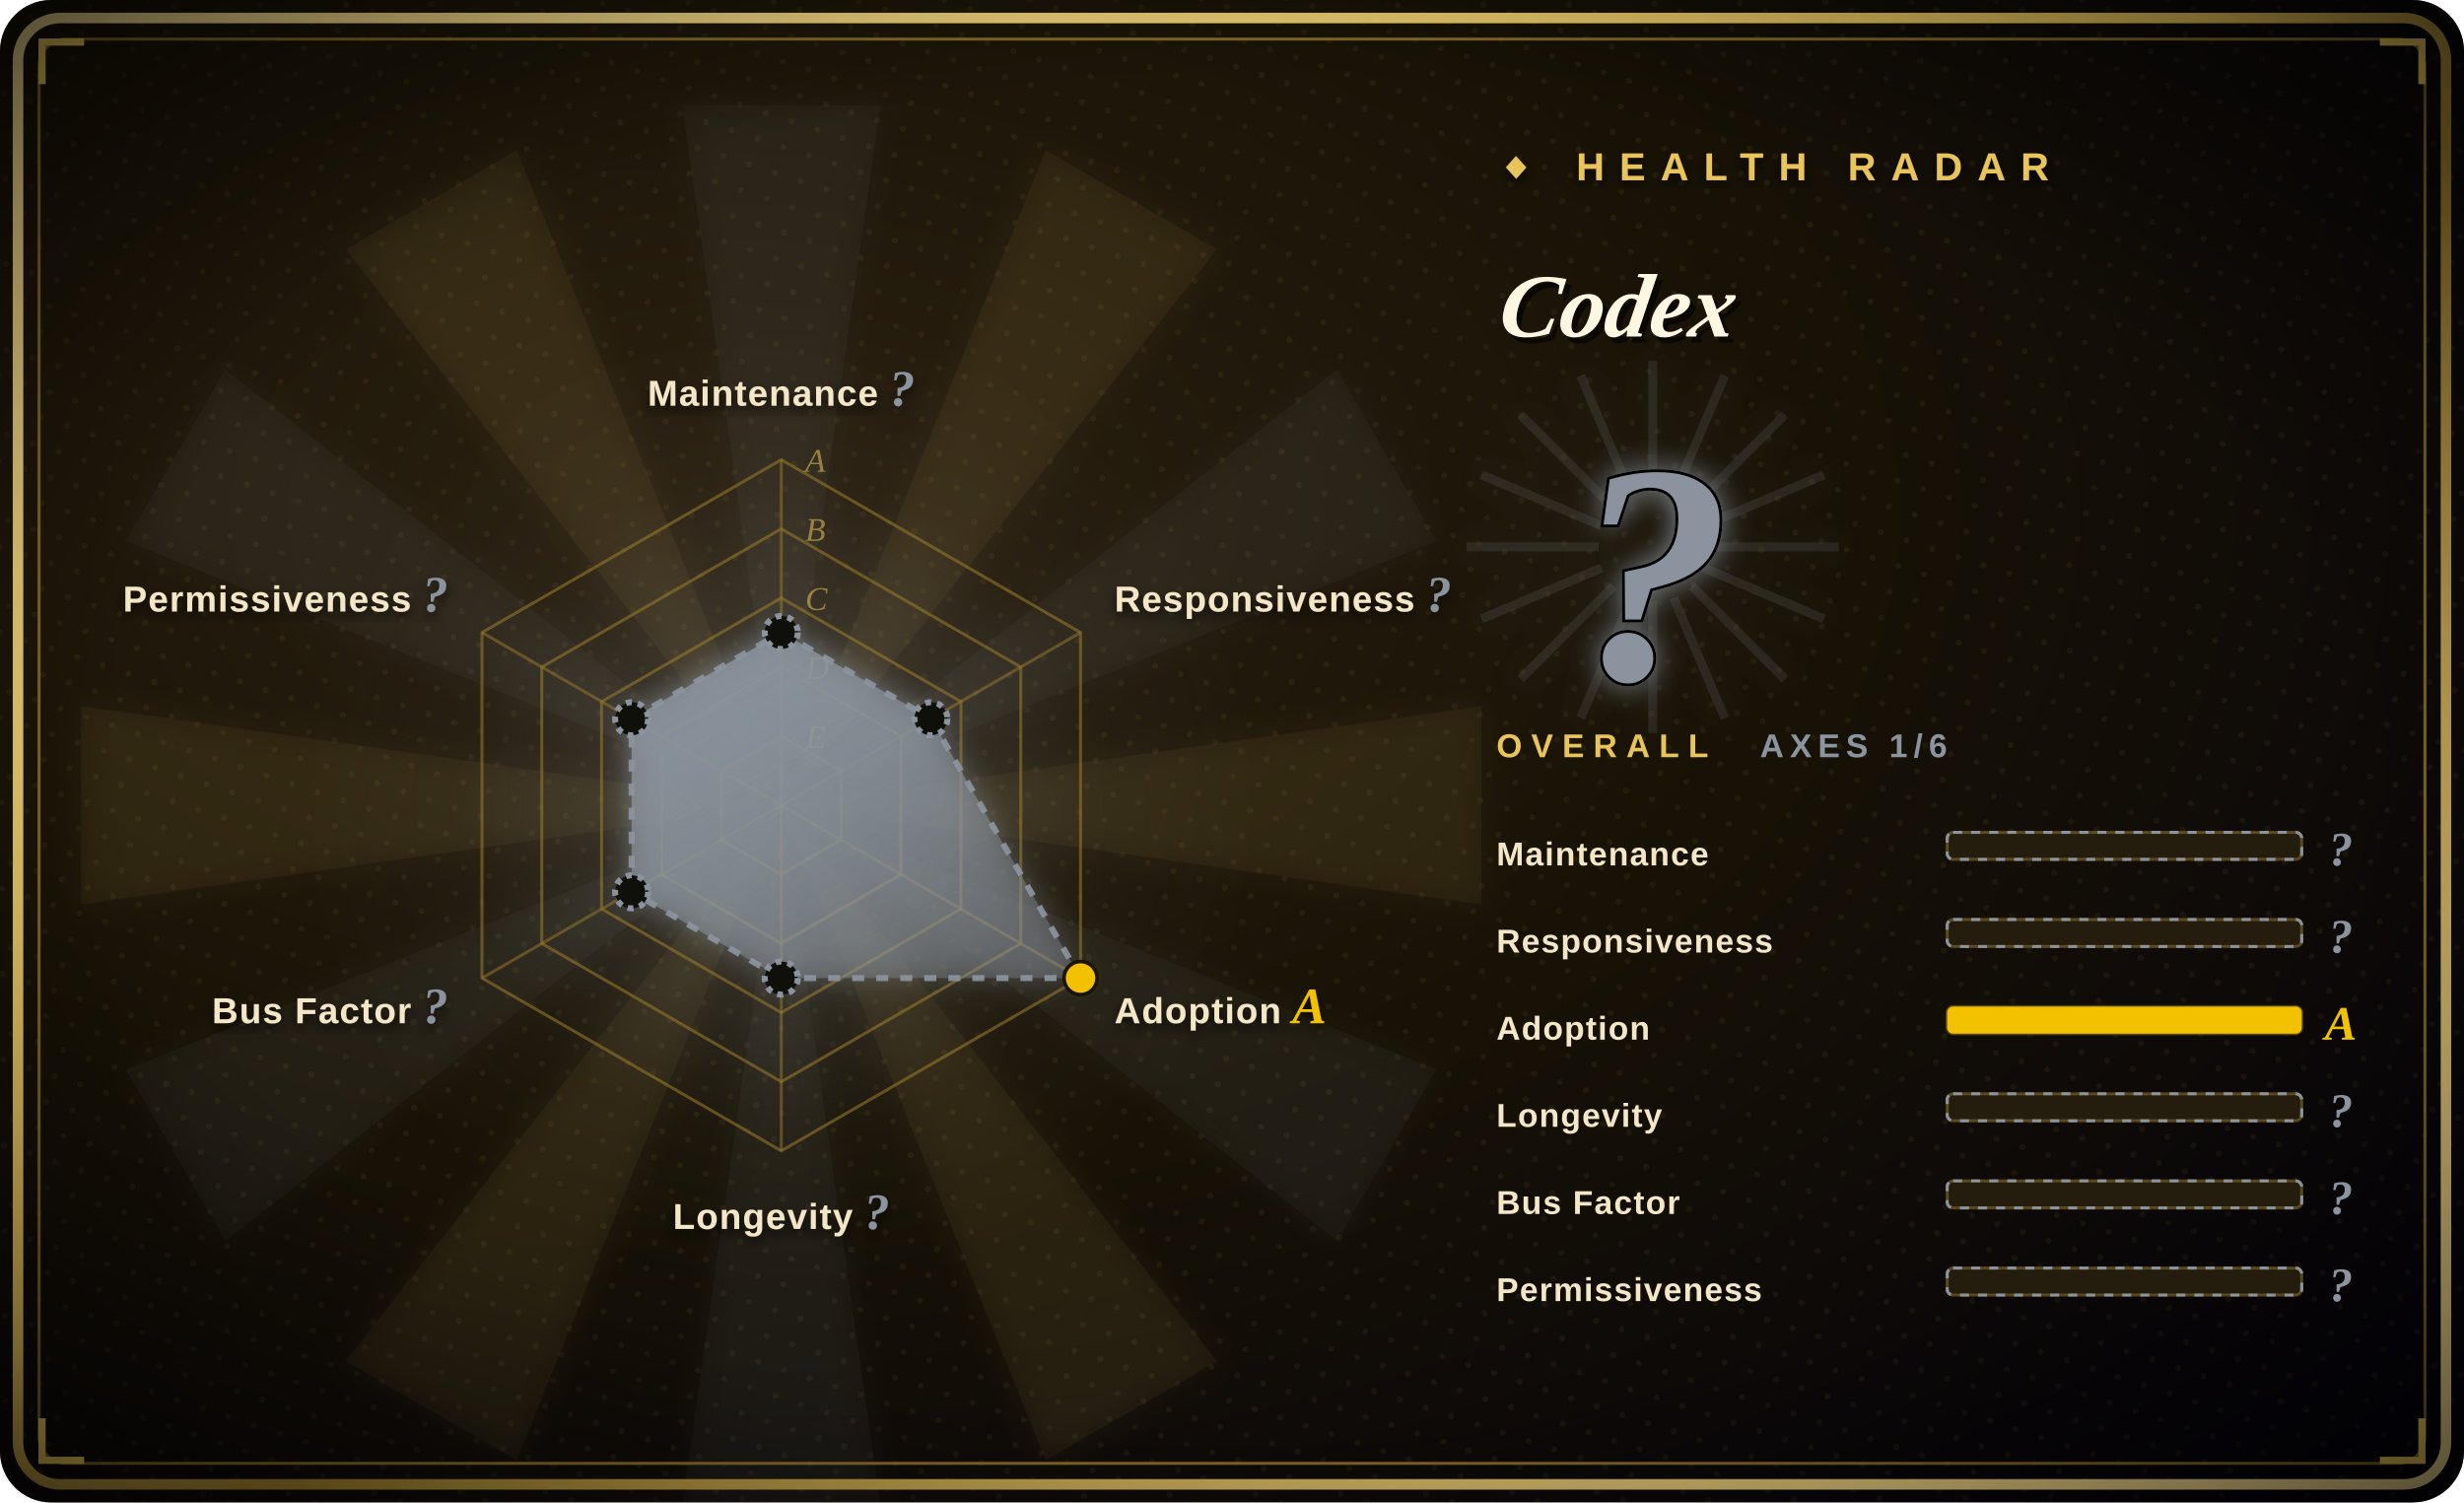
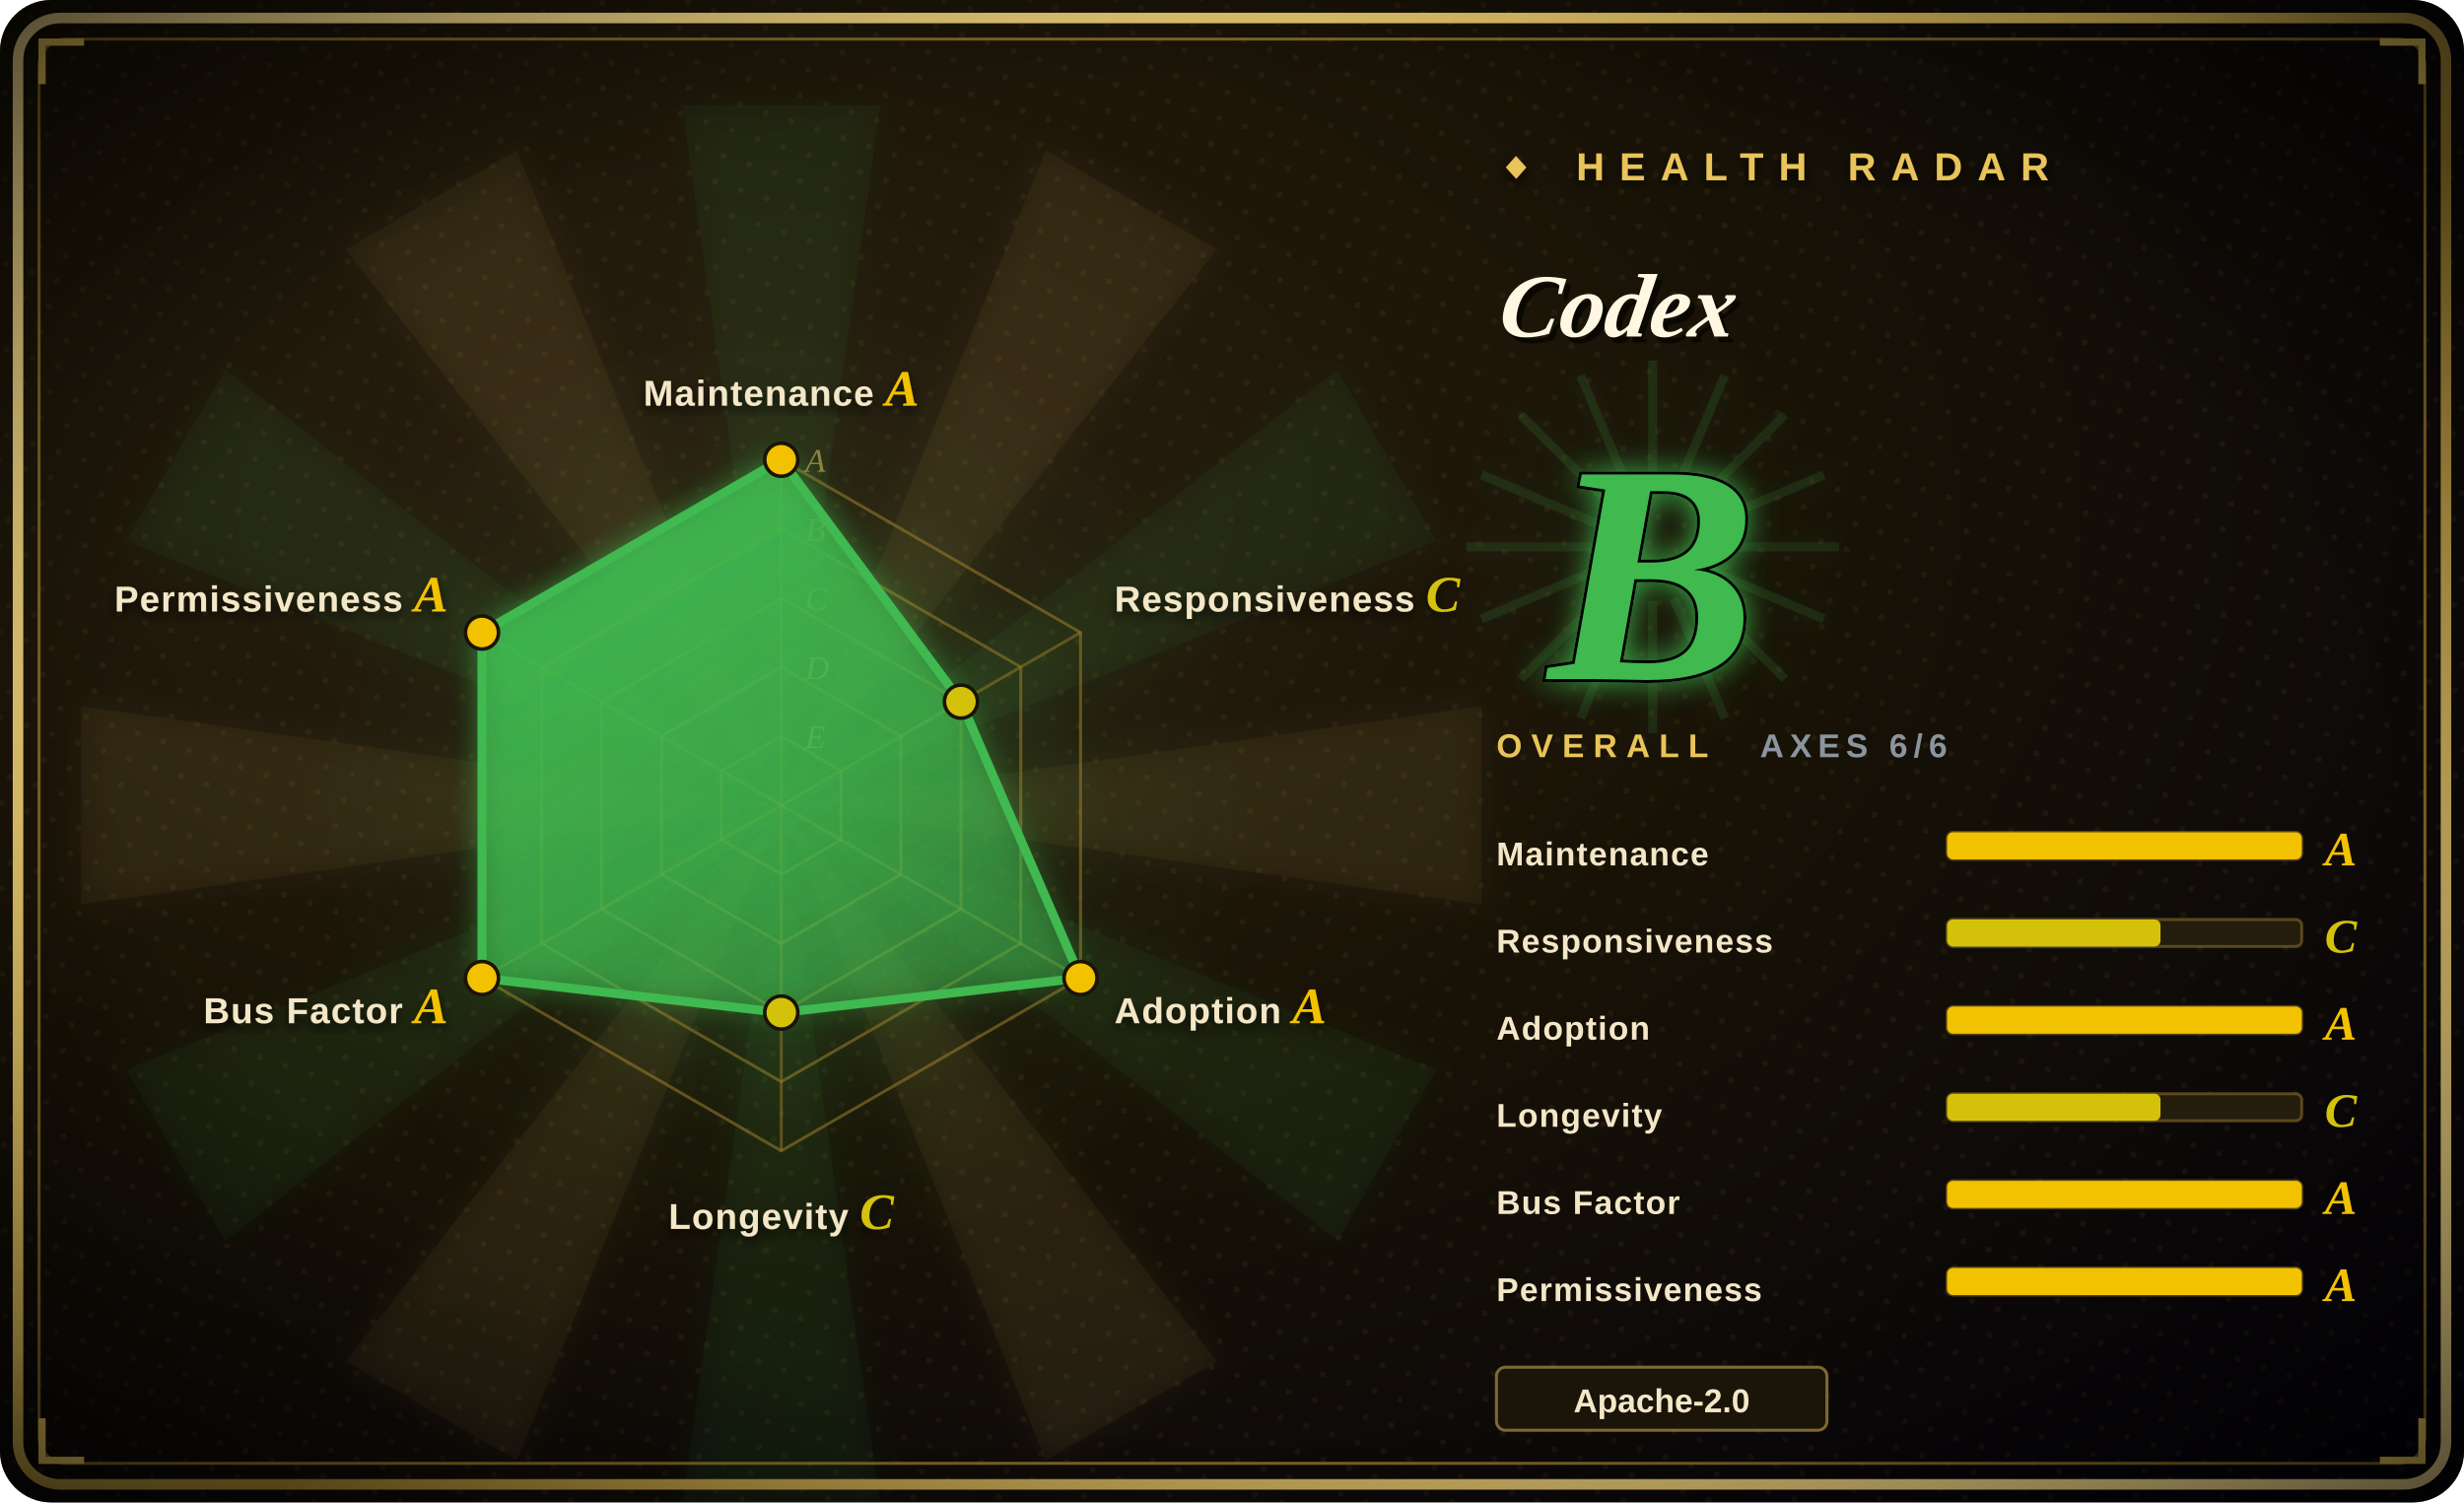
<svg xmlns="http://www.w3.org/2000/svg" width="820" height="500" viewBox="0 0 820 500">
  <defs>
    <radialGradient id="bg" cx="30%" cy="34%" r="90%">
      <stop offset="0%" stop-color="#2a2010" />
      <stop offset="48%" stop-color="#181206" />
      <stop offset="100%" stop-color="#05030a" />
    </radialGradient>
    <radialGradient id="vig" cx="50%" cy="50%" r="72%">
      <stop offset="62%" stop-color="#000000" stop-opacity="0" />
      <stop offset="100%" stop-color="#000000" stop-opacity="0.72" />
    </radialGradient>
    <linearGradient id="frame" x1="0" y1="0" x2="1" y2="1">
      <stop offset="0%" stop-color="#f6dd92" />
      <stop offset="45%" stop-color="#E8C45A" />
      <stop offset="55%" stop-color="#9c7d2a" />
      <stop offset="100%" stop-color="#f6dd92" />
    </linearGradient>
    <linearGradient id="poly" x1="0" y1="0" x2="0.7" y2="1">
-       <stop offset="0%" stop-color="#8B949E" stop-opacity="0.92" />
-       <stop offset="100%" stop-color="#8B949E" stop-opacity="0.34" />
+       <stop offset="0%" stop-color="#3FB950" stop-opacity="0.92" />
+       <stop offset="100%" stop-color="#3FB950" stop-opacity="0.34" />
    </linearGradient>
    <radialGradient id="halo" cx="50%" cy="50%" r="50%">
-       <stop offset="0%" stop-color="#8B949E" stop-opacity="0.34" />
-       <stop offset="68%" stop-color="#8B949E" stop-opacity="0.04" />
-       <stop offset="100%" stop-color="#8B949E" stop-opacity="0" />
+       <stop offset="0%" stop-color="#3FB950" stop-opacity="0.34" />
+       <stop offset="68%" stop-color="#3FB950" stop-opacity="0.04" />
+       <stop offset="100%" stop-color="#3FB950" stop-opacity="0" />
    </radialGradient>
    <filter id="glow" x="-60%" y="-60%" width="220%" height="220%">
      <feGaussianBlur stdDeviation="5" result="b" />
      <feMerge>
        <feMergeNode in="b" />
        <feMergeNode in="SourceGraphic" />
      </feMerge>
    </filter>
    <filter id="soft" x="-30%" y="-30%" width="160%" height="160%">
      <feDropShadow dx="0" dy="2" stdDeviation="2" flood-color="#000" flood-opacity="0.7" />
    </filter>
    <pattern id="halftone" width="9" height="9" patternUnits="userSpaceOnUse" patternTransform="rotate(18)">
      <circle cx="2" cy="2" r="1" fill="#E8C45A" fill-opacity="0.06" />
    </pattern>
  </defs>
  <rect width="820" height="500" rx="17" fill="url(#bg)" />
  <rect width="820" height="500" rx="17" fill="url(#halftone)" />
  <g opacity="0.5" filter="url(#glow)">
    <path d="M260,268 L493,235 L493,301 Z" fill="#E8C45A" fill-opacity="0.10" />
-     <path d="M260,268 L478,356 L445,413 Z" fill="#8B949E" fill-opacity="0.10" />
+     <path d="M260,268 L478,356 L445,413 Z" fill="#3FB950" fill-opacity="0.10" />
    <path d="M260,268 L405,453 L348,486 Z" fill="#E8C45A" fill-opacity="0.10" />
-     <path d="M260,268 L293,501 L227,501 Z" fill="#8B949E" fill-opacity="0.10" />
+     <path d="M260,268 L293,501 L227,501 Z" fill="#3FB950" fill-opacity="0.10" />
    <path d="M260,268 L172,486 L115,453 Z" fill="#E8C45A" fill-opacity="0.10" />
-     <path d="M260,268 L75,413 L42,356 Z" fill="#8B949E" fill-opacity="0.10" />
+     <path d="M260,268 L75,413 L42,356 Z" fill="#3FB950" fill-opacity="0.10" />
    <path d="M260,268 L27,301 L27,235 Z" fill="#E8C45A" fill-opacity="0.10" />
-     <path d="M260,268 L42,180 L75,123 Z" fill="#8B949E" fill-opacity="0.10" />
+     <path d="M260,268 L42,180 L75,123 Z" fill="#3FB950" fill-opacity="0.10" />
    <path d="M260,268 L115,83 L172,50 Z" fill="#E8C45A" fill-opacity="0.10" />
-     <path d="M260,268 L227,35 L293,35 Z" fill="#8B949E" fill-opacity="0.10" />
+     <path d="M260,268 L227,35 L293,35 Z" fill="#3FB950" fill-opacity="0.10" />
    <path d="M260,268 L348,50 L405,83 Z" fill="#E8C45A" fill-opacity="0.10" />
-     <path d="M260,268 L445,123 L478,180 Z" fill="#8B949E" fill-opacity="0.10" />
+     <path d="M260,268 L445,123 L478,180 Z" fill="#3FB950" fill-opacity="0.10" />
  </g>
  <circle cx="260" cy="268" r="161" fill="url(#halo)" />
  <rect x="6" y="6" width="808" height="488" rx="14" fill="none" stroke="url(#frame)" stroke-width="3.5" />
  <rect x="13" y="13" width="794" height="474" rx="9" fill="none" stroke="#9c7d2a" stroke-width="1" stroke-opacity="0.8" />
  <path d="M14,28 L14,14 L28,14" fill="none" stroke="#E8C45A" stroke-width="2.4" />
  <path d="M806,28 L806,14 L792,14" fill="none" stroke="#E8C45A" stroke-width="2.4" />
  <path d="M14,472 L14,486 L28,486" fill="none" stroke="#E8C45A" stroke-width="2.4" />
  <path d="M806,472 L806,486 L792,486" fill="none" stroke="#E8C45A" stroke-width="2.4" />
  <rect width="820" height="500" rx="17" fill="url(#vig)" />
  <polygon points="260.0,153.0 359.6,210.5 359.6,325.5 260.0,383.0 160.4,325.5 160.4,210.5" fill="none" stroke="#9c7d2a" stroke-opacity="0.55" stroke-width="1" />
  <polygon points="260.0,176.0 339.7,222.0 339.7,314.0 260.0,360.0 180.3,314.0 180.3,222.0" fill="none" stroke="#9c7d2a" stroke-opacity="0.55" stroke-width="1" />
  <polygon points="260.0,199.0 319.8,233.5 319.8,302.5 260.0,337.0 200.2,302.5 200.2,233.5" fill="none" stroke="#9c7d2a" stroke-opacity="0.55" stroke-width="1" />
  <polygon points="260.0,222.0 299.8,245.0 299.8,291.0 260.0,314.0 220.2,291.0 220.2,245.0" fill="none" stroke="#9c7d2a" stroke-opacity="0.55" stroke-width="1" />
  <polygon points="260.0,245.0 279.9,256.5 279.9,279.5 260.0,291.0 240.1,279.5 240.1,256.5" fill="none" stroke="#9c7d2a" stroke-opacity="0.55" stroke-width="1" />
  <line x1="260" y1="268" x2="260.0" y2="153.0" stroke="#9c7d2a" stroke-opacity="0.5" stroke-width="1" />
  <line x1="260" y1="268" x2="359.6" y2="210.5" stroke="#9c7d2a" stroke-opacity="0.5" stroke-width="1" />
  <line x1="260" y1="268" x2="359.6" y2="325.5" stroke="#9c7d2a" stroke-opacity="0.5" stroke-width="1" />
  <line x1="260" y1="268" x2="260.0" y2="383.0" stroke="#9c7d2a" stroke-opacity="0.5" stroke-width="1" />
  <line x1="260" y1="268" x2="160.4" y2="325.5" stroke="#9c7d2a" stroke-opacity="0.5" stroke-width="1" />
  <line x1="260" y1="268" x2="160.4" y2="210.5" stroke="#9c7d2a" stroke-opacity="0.5" stroke-width="1" />
  <text x="268" y="157.0" font-size="11" font-style="italic" fill="#E8C45A" fill-opacity="0.55" font-family="'Georgia','Times New Roman',serif">A</text>
  <text x="268" y="180.0" font-size="11" font-style="italic" fill="#E8C45A" fill-opacity="0.55" font-family="'Georgia','Times New Roman',serif">B</text>
  <text x="268" y="203.0" font-size="11" font-style="italic" fill="#E8C45A" fill-opacity="0.55" font-family="'Georgia','Times New Roman',serif">C</text>
  <text x="268" y="226.0" font-size="11" font-style="italic" fill="#E8C45A" fill-opacity="0.55" font-family="'Georgia','Times New Roman',serif">D</text>
  <text x="268" y="249.0" font-size="11" font-style="italic" fill="#E8C45A" fill-opacity="0.55" font-family="'Georgia','Times New Roman',serif">E</text>
-   <polygon points="260.0,210.5 309.8,239.2 359.6,325.5 260.0,325.5 210.2,296.8 210.2,239.2" fill="url(#poly)" filter="url(#glow)" />
-   <line x1="260.0" y1="210.5" x2="309.8" y2="239.2" stroke="#8B949E" stroke-width="2" stroke-dasharray="4 4" stroke-opacity="0.92" />
-   <line x1="309.8" y1="239.2" x2="359.6" y2="325.5" stroke="#8B949E" stroke-width="2" stroke-dasharray="4 4" stroke-opacity="0.92" />
-   <line x1="359.6" y1="325.5" x2="260.0" y2="325.5" stroke="#8B949E" stroke-width="2" stroke-dasharray="4 4" stroke-opacity="0.92" />
-   <line x1="260.0" y1="325.5" x2="210.2" y2="296.8" stroke="#8B949E" stroke-width="2" stroke-dasharray="4 4" stroke-opacity="0.92" />
-   <line x1="210.2" y1="296.8" x2="210.2" y2="239.2" stroke="#8B949E" stroke-width="2" stroke-dasharray="4 4" stroke-opacity="0.92" />
-   <line x1="210.2" y1="239.2" x2="260.0" y2="210.5" stroke="#8B949E" stroke-width="2" stroke-dasharray="4 4" stroke-opacity="0.92" />
-   <circle cx="260.0" cy="210.5" r="5.5" fill="#10100b" stroke="#8B949E" stroke-width="2" stroke-dasharray="2 2" />
-   <circle cx="309.8" cy="239.2" r="5.5" fill="#10100b" stroke="#8B949E" stroke-width="2" stroke-dasharray="2 2" />
+   <polygon points="260.0,153.0 319.8,233.5 359.6,325.5 260.0,337.0 160.4,325.5 160.4,210.5" fill="url(#poly)" filter="url(#glow)" />
+   <line x1="260.0" y1="153.0" x2="319.8" y2="233.5" stroke="#3FB950" stroke-width="3" />
+   <line x1="319.8" y1="233.5" x2="359.6" y2="325.5" stroke="#3FB950" stroke-width="3" />
+   <line x1="359.6" y1="325.5" x2="260.0" y2="337.0" stroke="#3FB950" stroke-width="3" />
+   <line x1="260.0" y1="337.0" x2="160.4" y2="325.5" stroke="#3FB950" stroke-width="3" />
+   <line x1="160.4" y1="325.5" x2="160.4" y2="210.5" stroke="#3FB950" stroke-width="3" />
+   <line x1="160.4" y1="210.5" x2="260.0" y2="153.0" stroke="#3FB950" stroke-width="3" />
+   <circle cx="260.0" cy="153.0" r="5.5" fill="#F2C200" stroke="#1a1306" stroke-width="1.2" />
+   <circle cx="319.8" cy="233.5" r="5.5" fill="#D4C20A" stroke="#1a1306" stroke-width="1.2" />
  <circle cx="359.6" cy="325.5" r="5.5" fill="#F2C200" stroke="#1a1306" stroke-width="1.2" />
-   <circle cx="260.0" cy="325.5" r="5.5" fill="#10100b" stroke="#8B949E" stroke-width="2" stroke-dasharray="2 2" />
-   <circle cx="210.2" cy="296.8" r="5.5" fill="#10100b" stroke="#8B949E" stroke-width="2" stroke-dasharray="2 2" />
-   <circle cx="210.2" cy="239.2" r="5.5" fill="#10100b" stroke="#8B949E" stroke-width="2" stroke-dasharray="2 2" />
-   <text x="260.0" y="135.0" font-size="12" font-weight="900" fill="#f3e7c8" text-anchor="middle" font-family="'Arial Black','Helvetica Neue',Arial,sans-serif" letter-spacing="0.4" filter="url(#soft)">Maintenance <tspan fill="#8B949E" font-family="'Georgia','Times New Roman',serif" font-style="italic" font-size="17">?</tspan>
+   <circle cx="260.0" cy="337.0" r="5.5" fill="#D4C20A" stroke="#1a1306" stroke-width="1.2" />
+   <circle cx="160.4" cy="325.5" r="5.5" fill="#F2C200" stroke="#1a1306" stroke-width="1.2" />
+   <circle cx="160.4" cy="210.5" r="5.5" fill="#F2C200" stroke="#1a1306" stroke-width="1.2" />
+   <text x="260.0" y="135.0" font-size="12" font-weight="900" fill="#f3e7c8" text-anchor="middle" font-family="'Arial Black','Helvetica Neue',Arial,sans-serif" letter-spacing="0.4" filter="url(#soft)">Maintenance <tspan fill="#F2C200" font-family="'Georgia','Times New Roman',serif" font-style="italic" font-size="17">A</tspan>
  </text>
-   <text x="370.9" y="203.5" font-size="12" font-weight="900" fill="#f3e7c8" text-anchor="start" font-family="'Arial Black','Helvetica Neue',Arial,sans-serif" letter-spacing="0.4" filter="url(#soft)">Responsiveness <tspan fill="#8B949E" font-family="'Georgia','Times New Roman',serif" font-style="italic" font-size="17">?</tspan>
+   <text x="370.9" y="203.5" font-size="12" font-weight="900" fill="#f3e7c8" text-anchor="start" font-family="'Arial Black','Helvetica Neue',Arial,sans-serif" letter-spacing="0.4" filter="url(#soft)">Responsiveness <tspan fill="#D4C20A" font-family="'Georgia','Times New Roman',serif" font-style="italic" font-size="17">C</tspan>
  </text>
  <text x="370.9" y="340.5" font-size="12" font-weight="900" fill="#f3e7c8" text-anchor="start" font-family="'Arial Black','Helvetica Neue',Arial,sans-serif" letter-spacing="0.4" filter="url(#soft)">Adoption <tspan fill="#F2C200" font-family="'Georgia','Times New Roman',serif" font-style="italic" font-size="17">A</tspan>
  </text>
-   <text x="260.0" y="409.0" font-size="12" font-weight="900" fill="#f3e7c8" text-anchor="middle" font-family="'Arial Black','Helvetica Neue',Arial,sans-serif" letter-spacing="0.4" filter="url(#soft)">Longevity <tspan fill="#8B949E" font-family="'Georgia','Times New Roman',serif" font-style="italic" font-size="17">?</tspan>
+   <text x="260.0" y="409.0" font-size="12" font-weight="900" fill="#f3e7c8" text-anchor="middle" font-family="'Arial Black','Helvetica Neue',Arial,sans-serif" letter-spacing="0.4" filter="url(#soft)">Longevity <tspan fill="#D4C20A" font-family="'Georgia','Times New Roman',serif" font-style="italic" font-size="17">C</tspan>
  </text>
-   <text x="149.1" y="340.5" font-size="12" font-weight="900" fill="#f3e7c8" text-anchor="end" font-family="'Arial Black','Helvetica Neue',Arial,sans-serif" letter-spacing="0.4" filter="url(#soft)">Bus Factor <tspan fill="#8B949E" font-family="'Georgia','Times New Roman',serif" font-style="italic" font-size="17">?</tspan>
+   <text x="149.1" y="340.5" font-size="12" font-weight="900" fill="#f3e7c8" text-anchor="end" font-family="'Arial Black','Helvetica Neue',Arial,sans-serif" letter-spacing="0.4" filter="url(#soft)">Bus Factor <tspan fill="#F2C200" font-family="'Georgia','Times New Roman',serif" font-style="italic" font-size="17">A</tspan>
  </text>
-   <text x="149.1" y="203.5" font-size="12" font-weight="900" fill="#f3e7c8" text-anchor="end" font-family="'Arial Black','Helvetica Neue',Arial,sans-serif" letter-spacing="0.4" filter="url(#soft)">Permissiveness <tspan fill="#8B949E" font-family="'Georgia','Times New Roman',serif" font-style="italic" font-size="17">?</tspan>
+   <text x="149.1" y="203.5" font-size="12" font-weight="900" fill="#f3e7c8" text-anchor="end" font-family="'Arial Black','Helvetica Neue',Arial,sans-serif" letter-spacing="0.4" filter="url(#soft)">Permissiveness <tspan fill="#F2C200" font-family="'Georgia','Times New Roman',serif" font-style="italic" font-size="17">A</tspan>
  </text>
  <text x="498" y="60" font-size="13" letter-spacing="5" fill="#E8C45A" font-weight="900" font-family="'Arial Black','Helvetica Neue',Arial,sans-serif" filter="url(#soft)">◆ HEALTH RADAR</text>
  <g transform="translate(498,112) skewX(-9)">
    <text x="2" y="2" font-size="30" font-weight="900" font-style="italic" fill="#000" fill-opacity="0.6" font-family="'Georgia','Times New Roman',serif">Codex</text>
    <text x="0" y="0" font-size="30" font-weight="900" font-style="italic" fill="#fff7e2" font-family="'Georgia','Times New Roman',serif">Codex</text>
  </g>
  <line x1="498" y1="124" x2="648" y2="124" stroke="url(#frame)" stroke-width="2" />
  <g opacity="0.85" filter="url(#glow)">
-     <line x1="568" y1="182" x2="612" y2="182" stroke="#8B949E" stroke-opacity="0.16" stroke-width="3" />
-     <line x1="567" y1="189" x2="607" y2="206" stroke="#8B949E" stroke-opacity="0.16" stroke-width="3" />
-     <line x1="563" y1="195" x2="594" y2="226" stroke="#8B949E" stroke-opacity="0.16" stroke-width="3" />
-     <line x1="557" y1="199" x2="574" y2="239" stroke="#8B949E" stroke-opacity="0.16" stroke-width="3" />
-     <line x1="550" y1="200" x2="550" y2="244" stroke="#8B949E" stroke-opacity="0.16" stroke-width="3" />
-     <line x1="543" y1="199" x2="526" y2="239" stroke="#8B949E" stroke-opacity="0.16" stroke-width="3" />
-     <line x1="537" y1="195" x2="506" y2="226" stroke="#8B949E" stroke-opacity="0.16" stroke-width="3" />
-     <line x1="533" y1="189" x2="493" y2="206" stroke="#8B949E" stroke-opacity="0.16" stroke-width="3" />
-     <line x1="532" y1="182" x2="488" y2="182" stroke="#8B949E" stroke-opacity="0.16" stroke-width="3" />
-     <line x1="533" y1="175" x2="493" y2="158" stroke="#8B949E" stroke-opacity="0.16" stroke-width="3" />
-     <line x1="537" y1="169" x2="506" y2="138" stroke="#8B949E" stroke-opacity="0.16" stroke-width="3" />
-     <line x1="543" y1="165" x2="526" y2="125" stroke="#8B949E" stroke-opacity="0.16" stroke-width="3" />
-     <line x1="550" y1="164" x2="550" y2="120" stroke="#8B949E" stroke-opacity="0.16" stroke-width="3" />
-     <line x1="557" y1="165" x2="574" y2="125" stroke="#8B949E" stroke-opacity="0.16" stroke-width="3" />
-     <line x1="563" y1="169" x2="594" y2="138" stroke="#8B949E" stroke-opacity="0.16" stroke-width="3" />
-     <line x1="567" y1="175" x2="607" y2="158" stroke="#8B949E" stroke-opacity="0.16" stroke-width="3" />
+     <line x1="568" y1="182" x2="612" y2="182" stroke="#3FB950" stroke-opacity="0.16" stroke-width="3" />
+     <line x1="567" y1="189" x2="607" y2="206" stroke="#3FB950" stroke-opacity="0.16" stroke-width="3" />
+     <line x1="563" y1="195" x2="594" y2="226" stroke="#3FB950" stroke-opacity="0.16" stroke-width="3" />
+     <line x1="557" y1="199" x2="574" y2="239" stroke="#3FB950" stroke-opacity="0.16" stroke-width="3" />
+     <line x1="550" y1="200" x2="550" y2="244" stroke="#3FB950" stroke-opacity="0.16" stroke-width="3" />
+     <line x1="543" y1="199" x2="526" y2="239" stroke="#3FB950" stroke-opacity="0.16" stroke-width="3" />
+     <line x1="537" y1="195" x2="506" y2="226" stroke="#3FB950" stroke-opacity="0.16" stroke-width="3" />
+     <line x1="533" y1="189" x2="493" y2="206" stroke="#3FB950" stroke-opacity="0.16" stroke-width="3" />
+     <line x1="532" y1="182" x2="488" y2="182" stroke="#3FB950" stroke-opacity="0.16" stroke-width="3" />
+     <line x1="533" y1="175" x2="493" y2="158" stroke="#3FB950" stroke-opacity="0.16" stroke-width="3" />
+     <line x1="537" y1="169" x2="506" y2="138" stroke="#3FB950" stroke-opacity="0.16" stroke-width="3" />
+     <line x1="543" y1="165" x2="526" y2="125" stroke="#3FB950" stroke-opacity="0.16" stroke-width="3" />
+     <line x1="550" y1="164" x2="550" y2="120" stroke="#3FB950" stroke-opacity="0.16" stroke-width="3" />
+     <line x1="557" y1="165" x2="574" y2="125" stroke="#3FB950" stroke-opacity="0.16" stroke-width="3" />
+     <line x1="563" y1="169" x2="594" y2="138" stroke="#3FB950" stroke-opacity="0.16" stroke-width="3" />
+     <line x1="567" y1="175" x2="607" y2="158" stroke="#3FB950" stroke-opacity="0.16" stroke-width="3" />
  </g>
-   <text x="550" y="226" font-size="104" font-weight="900" font-style="italic" text-anchor="middle" fill="#8B949E" stroke="#000" stroke-width="2" paint-order="stroke" font-family="'Georgia','Times New Roman',serif" filter="url(#glow)">?</text>
+   <text x="550" y="226" font-size="104" font-weight="900" font-style="italic" text-anchor="middle" fill="#3FB950" stroke="#000" stroke-width="2" paint-order="stroke" font-family="'Georgia','Times New Roman',serif" filter="url(#glow)">B</text>
  <text x="498" y="252" font-size="11" letter-spacing="3" fill="#E8C45A" font-family="'Arial Black','Helvetica Neue',Arial,sans-serif" font-weight="900">OVERALL</text>
-   <text x="648" y="252" font-size="11" letter-spacing="2" fill="#8B949E" font-family="'Arial Black','Helvetica Neue',Arial,sans-serif" font-weight="900" text-anchor="end">AXES 1/6</text>
+   <text x="648" y="252" font-size="11" letter-spacing="2" fill="#8B949E" font-family="'Arial Black','Helvetica Neue',Arial,sans-serif" font-weight="900" text-anchor="end">AXES 6/6</text>
  <text x="498" y="288" font-size="11" font-weight="900" fill="#f3e7c8" font-family="'Arial Black','Helvetica Neue',Arial,sans-serif" letter-spacing="0.4">Maintenance</text>
  <rect x="648" y="277" width="118" height="9" rx="2" fill="#241d0e" stroke="#9c7d2a" stroke-opacity="0.5" />
-   <rect x="648" y="277" width="118" height="9" rx="2" fill="none" stroke="#8B949E" stroke-dasharray="3 3" />
-   <text x="779" y="288" font-size="16" font-weight="900" font-style="italic" fill="#8B949E" font-family="'Georgia','Times New Roman',serif" text-anchor="middle">?</text>
+   <rect x="648" y="277" width="118" height="9" rx="2" fill="#F2C200" />
+   <text x="779" y="288" font-size="16" font-weight="900" font-style="italic" fill="#F2C200" font-family="'Georgia','Times New Roman',serif" text-anchor="middle">A</text>
  <text x="498" y="317" font-size="11" font-weight="900" fill="#f3e7c8" font-family="'Arial Black','Helvetica Neue',Arial,sans-serif" letter-spacing="0.4">Responsiveness</text>
  <rect x="648" y="306" width="118" height="9" rx="2" fill="#241d0e" stroke="#9c7d2a" stroke-opacity="0.5" />
-   <rect x="648" y="306" width="118" height="9" rx="2" fill="none" stroke="#8B949E" stroke-dasharray="3 3" />
-   <text x="779" y="317" font-size="16" font-weight="900" font-style="italic" fill="#8B949E" font-family="'Georgia','Times New Roman',serif" text-anchor="middle">?</text>
+   <rect x="648" y="306" width="71" height="9" rx="2" fill="#D4C20A" />
+   <text x="779" y="317" font-size="16" font-weight="900" font-style="italic" fill="#D4C20A" font-family="'Georgia','Times New Roman',serif" text-anchor="middle">C</text>
  <text x="498" y="346" font-size="11" font-weight="900" fill="#f3e7c8" font-family="'Arial Black','Helvetica Neue',Arial,sans-serif" letter-spacing="0.4">Adoption</text>
  <rect x="648" y="335" width="118" height="9" rx="2" fill="#241d0e" stroke="#9c7d2a" stroke-opacity="0.5" />
  <rect x="648" y="335" width="118" height="9" rx="2" fill="#F2C200" />
  <text x="779" y="346" font-size="16" font-weight="900" font-style="italic" fill="#F2C200" font-family="'Georgia','Times New Roman',serif" text-anchor="middle">A</text>
  <text x="498" y="375" font-size="11" font-weight="900" fill="#f3e7c8" font-family="'Arial Black','Helvetica Neue',Arial,sans-serif" letter-spacing="0.4">Longevity</text>
  <rect x="648" y="364" width="118" height="9" rx="2" fill="#241d0e" stroke="#9c7d2a" stroke-opacity="0.5" />
-   <rect x="648" y="364" width="118" height="9" rx="2" fill="none" stroke="#8B949E" stroke-dasharray="3 3" />
-   <text x="779" y="375" font-size="16" font-weight="900" font-style="italic" fill="#8B949E" font-family="'Georgia','Times New Roman',serif" text-anchor="middle">?</text>
+   <rect x="648" y="364" width="71" height="9" rx="2" fill="#D4C20A" />
+   <text x="779" y="375" font-size="16" font-weight="900" font-style="italic" fill="#D4C20A" font-family="'Georgia','Times New Roman',serif" text-anchor="middle">C</text>
  <text x="498" y="404" font-size="11" font-weight="900" fill="#f3e7c8" font-family="'Arial Black','Helvetica Neue',Arial,sans-serif" letter-spacing="0.4">Bus Factor</text>
  <rect x="648" y="393" width="118" height="9" rx="2" fill="#241d0e" stroke="#9c7d2a" stroke-opacity="0.5" />
-   <rect x="648" y="393" width="118" height="9" rx="2" fill="none" stroke="#8B949E" stroke-dasharray="3 3" />
-   <text x="779" y="404" font-size="16" font-weight="900" font-style="italic" fill="#8B949E" font-family="'Georgia','Times New Roman',serif" text-anchor="middle">?</text>
+   <rect x="648" y="393" width="118" height="9" rx="2" fill="#F2C200" />
+   <text x="779" y="404" font-size="16" font-weight="900" font-style="italic" fill="#F2C200" font-family="'Georgia','Times New Roman',serif" text-anchor="middle">A</text>
  <text x="498" y="433" font-size="11" font-weight="900" fill="#f3e7c8" font-family="'Arial Black','Helvetica Neue',Arial,sans-serif" letter-spacing="0.4">Permissiveness</text>
  <rect x="648" y="422" width="118" height="9" rx="2" fill="#241d0e" stroke="#9c7d2a" stroke-opacity="0.5" />
-   <rect x="648" y="422" width="118" height="9" rx="2" fill="none" stroke="#8B949E" stroke-dasharray="3 3" />
-   <text x="779" y="433" font-size="16" font-weight="900" font-style="italic" fill="#8B949E" font-family="'Georgia','Times New Roman',serif" text-anchor="middle">?</text>
+   <rect x="648" y="422" width="118" height="9" rx="2" fill="#F2C200" />
+   <text x="779" y="433" font-size="16" font-weight="900" font-style="italic" fill="#F2C200" font-family="'Georgia','Times New Roman',serif" text-anchor="middle">A</text>
+   <rect x="498" y="455" width="110" height="21" rx="3" fill="#1b1408" stroke="#E8C45A" stroke-opacity="0.5" />
+   <text x="553.0" y="470" font-size="11" font-weight="700" fill="#f3e7c8" text-anchor="middle" font-family="'Arial Black','Helvetica Neue',Arial,sans-serif">Apache-2.0</text>
</svg>
